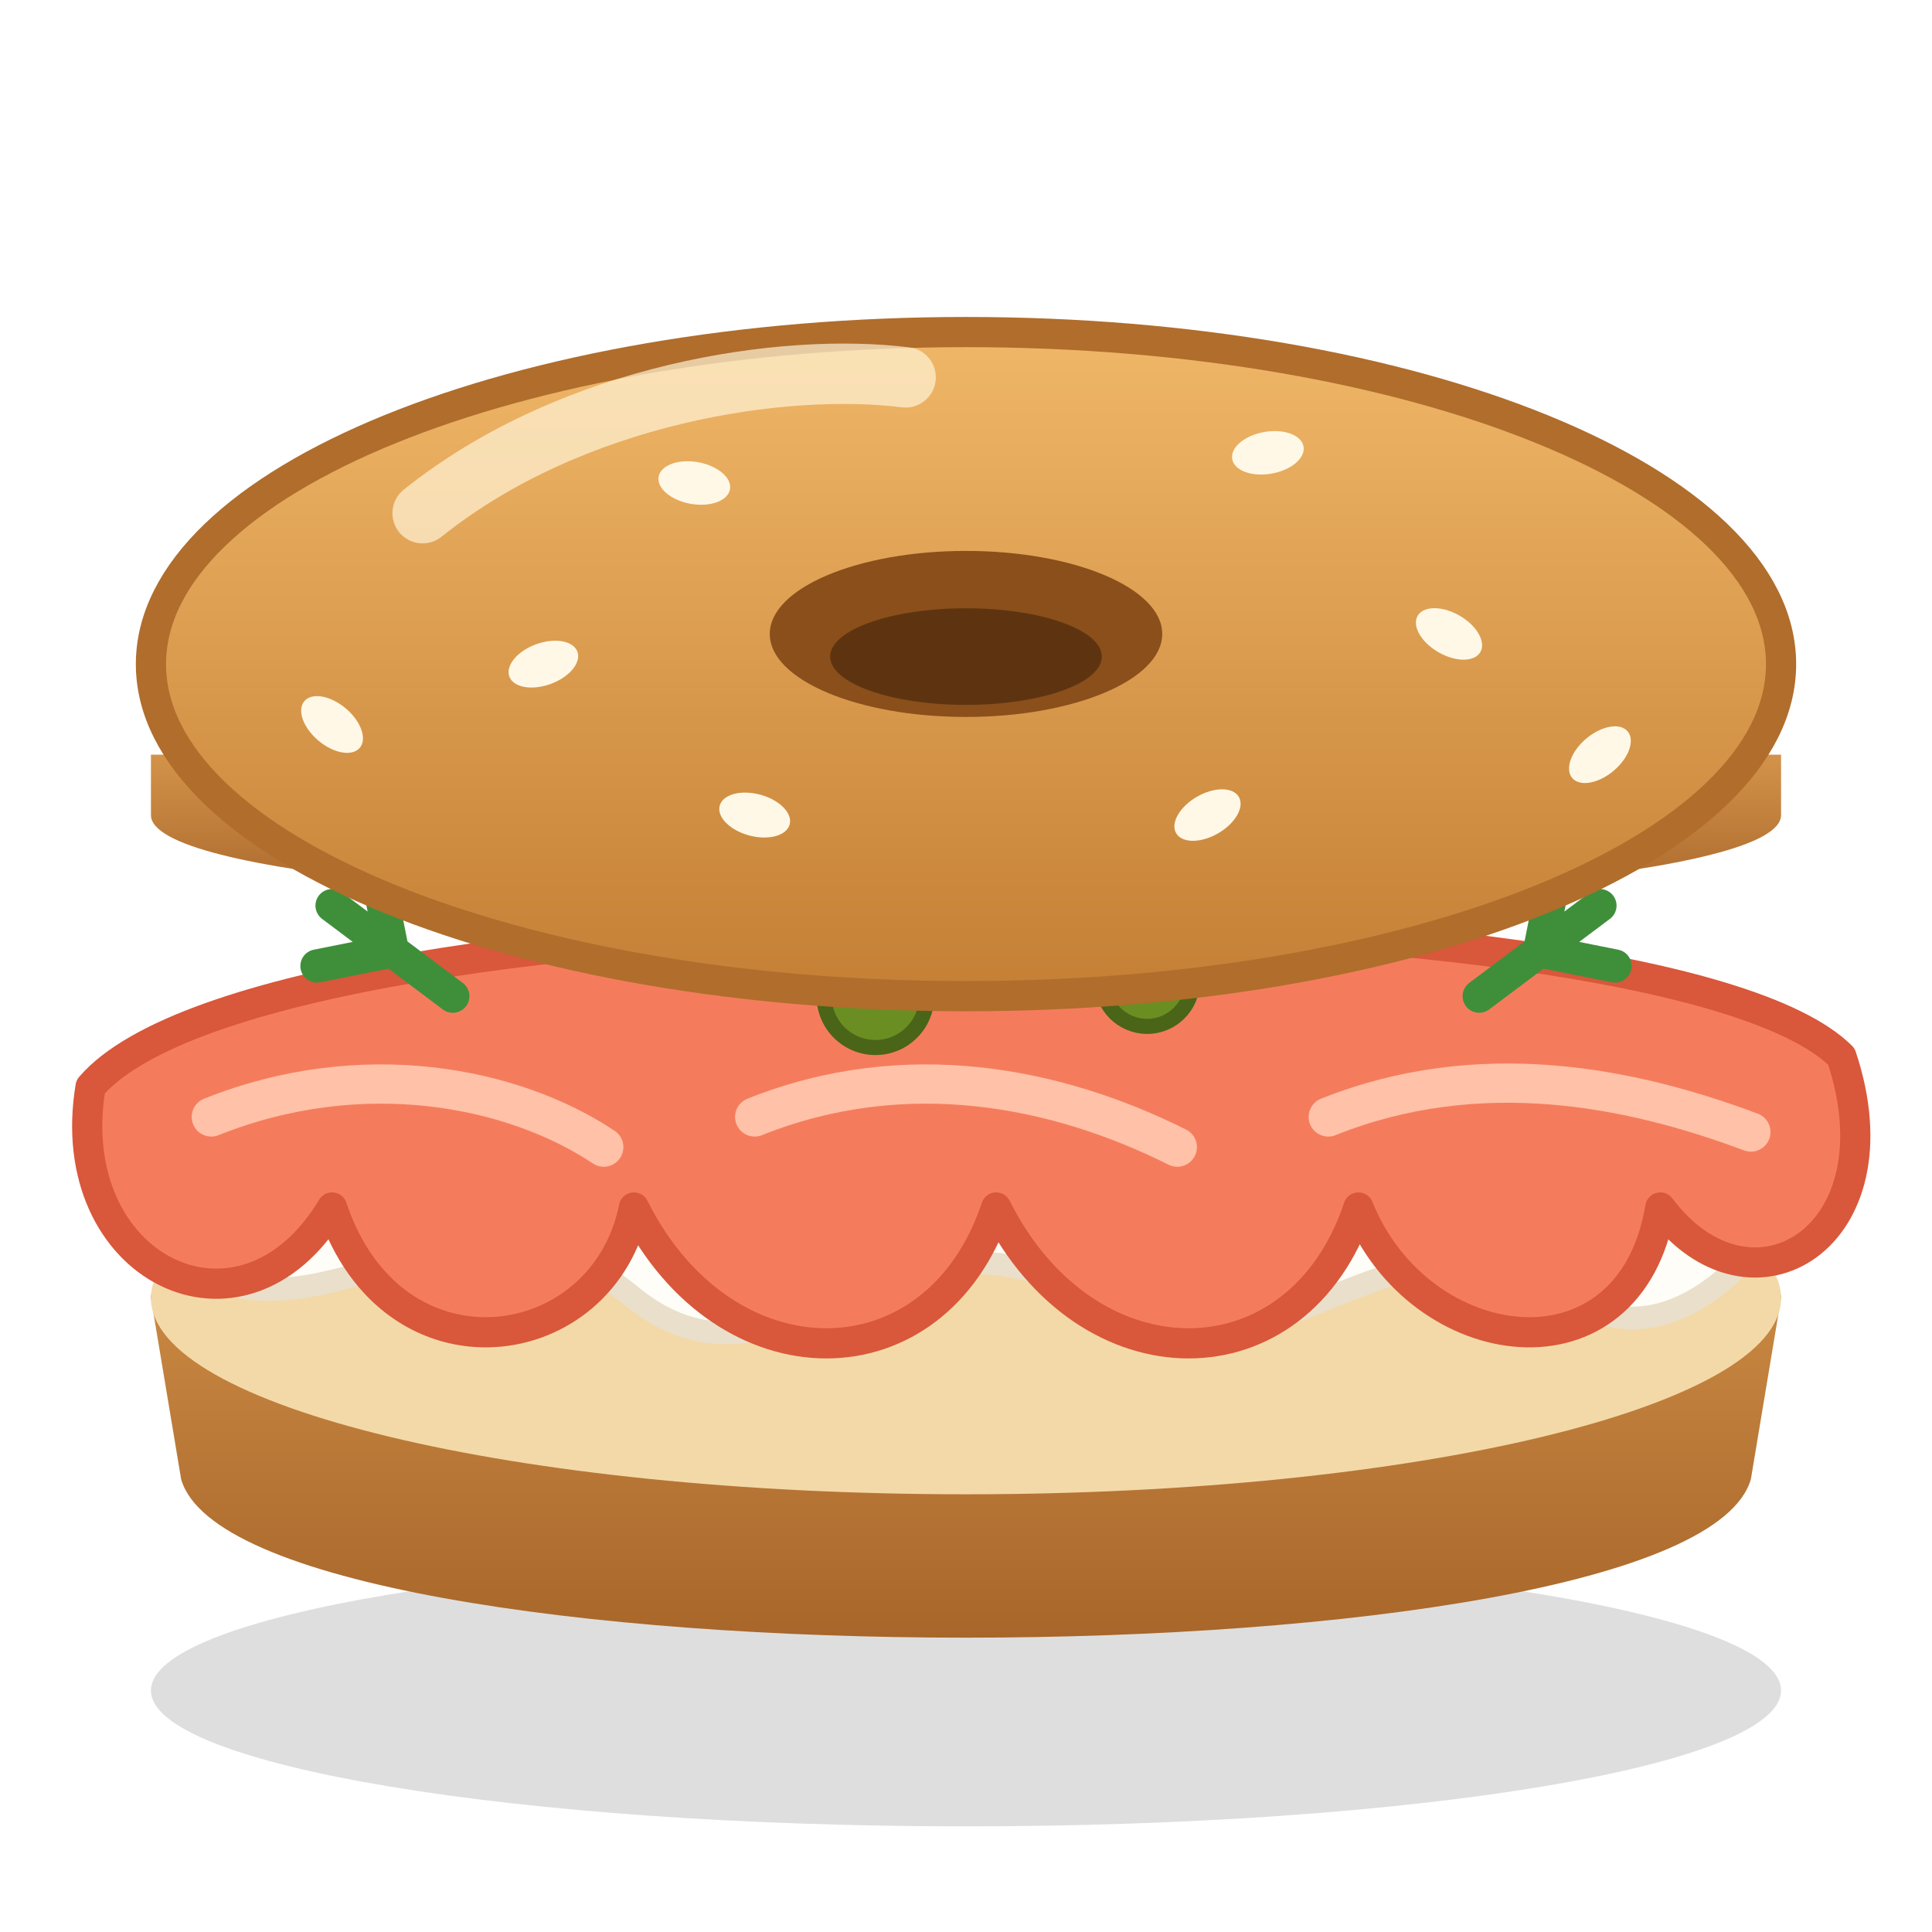
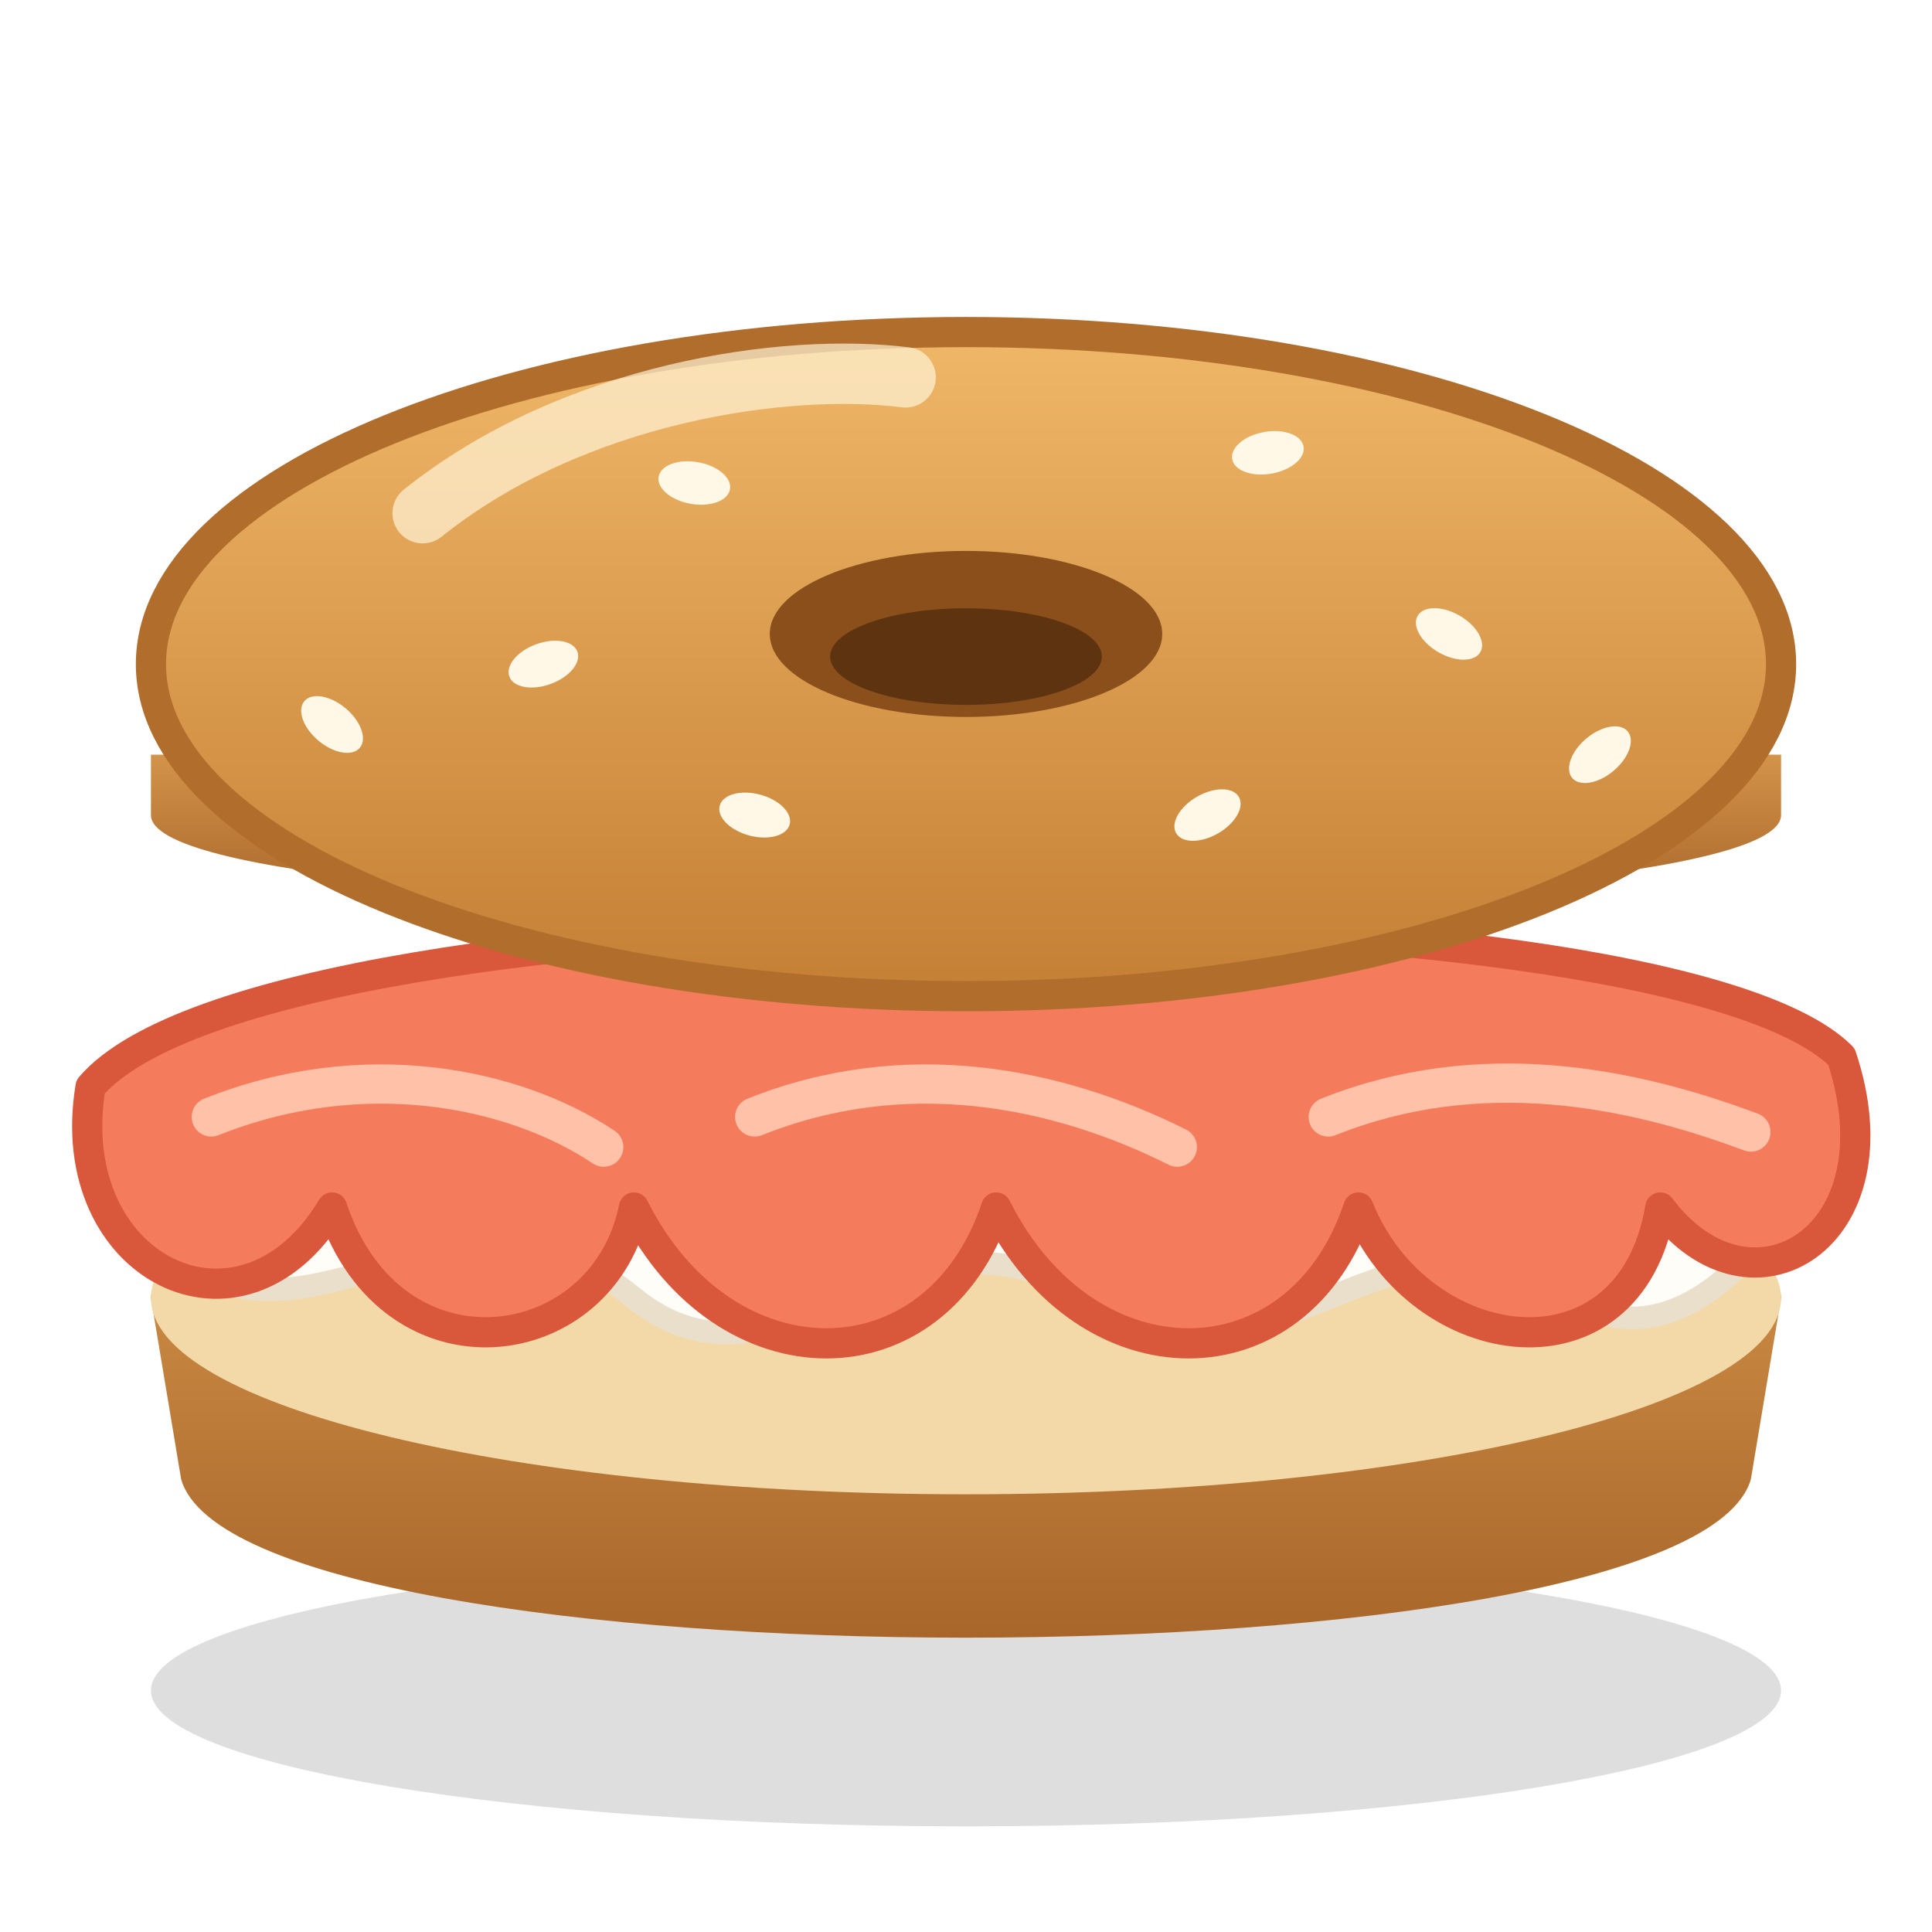
<svg xmlns="http://www.w3.org/2000/svg" viewBox="0 0 128 128">
  <defs>
    <linearGradient id="crust" x1="0" y1="0" x2="0" y2="1">
      <stop offset="0" stop-color="#f0b768" />
      <stop offset="1" stop-color="#c47f35" />
    </linearGradient>
    <linearGradient id="side" x1="0" y1="0" x2="0" y2="1">
      <stop offset="0" stop-color="#d3934a" />
      <stop offset="1" stop-color="#a8662a" />
    </linearGradient>
  </defs>
  <ellipse cx="64" cy="112" rx="54" ry="9" fill="#000" opacity=".13" />
  <path d="M10 86 C10 76 118 76 118 86 L116 98 C112 112 16 112 12 98 Z" fill="url(#side)" />
  <ellipse cx="64" cy="86" rx="54" ry="13" fill="#f3d9a8" />
  <path d="M10 82 C20 92 30 76 42 86 C52 94 60 78 72 86 C84 94 92 78 104 86 C110 90 116 84 118 80 C116 70 12 70 10 82 Z" fill="#fffdf7" stroke="#eadfca" stroke-width="1.5" />
  <path d="M6 72 C4 84 16 90 22 80 C26 92 40 90 42 80 C48 92 62 92 66 80 C72 92 86 92 90 80 C94 90 108 92 110 80 C116 88 126 82 122 70 C110 58 18 58 6 72 Z" fill="#f47c5c" stroke="#d9573a" stroke-width="2" stroke-linejoin="round" />
  <g stroke="#ffc1a8" stroke-width="2.6" fill="none" stroke-linecap="round">
    <path d="M14 74 C24 70 34 72 40 76" />
    <path d="M50 74 C60 70 70 72 78 76" />
    <path d="M88 74 C98 70 108 72 116 75" />
  </g>
-   <g stroke="#3f8f3a" stroke-width="2.2" stroke-linecap="round" fill="none">
-     <path d="M30 66 l-8 -6 M26 63 l-1 -5 M26 63 l-5 1" />
-     <path d="M98 66 l8 -6 M102 63 l1 -5 M102 63 l5 1" />
-   </g>
-   <circle cx="58" cy="66" r="3.4" fill="#6b8e23" stroke="#4a6418" />
-   <circle cx="76" cy="65" r="3" fill="#6b8e23" stroke="#4a6418" />
  <path d="M10 54 C10 62 118 62 118 54 L118 50 L10 50 Z" fill="url(#side)" />
  <ellipse cx="64" cy="44" rx="54" ry="22" fill="url(#crust)" stroke="#b06d2c" stroke-width="2" />
  <ellipse cx="64" cy="42" rx="13" ry="5.5" fill="#8a4f1b" />
  <ellipse cx="64" cy="43.5" rx="9" ry="3.2" fill="#5e3410" />
  <path d="M28 34 C38 26 52 24 60 25" stroke="#fff3d6" stroke-width="4" stroke-linecap="round" fill="none" opacity=".7" />
  <g fill="#fff8e6">
    <ellipse cx="36" cy="44" rx="2.4" ry="1.4" transform="rotate(-20 36 44)" />
    <ellipse cx="46" cy="32" rx="2.4" ry="1.4" transform="rotate(10 46 32)" />
    <ellipse cx="84" cy="30" rx="2.4" ry="1.4" transform="rotate(-10 84 30)" />
    <ellipse cx="96" cy="42" rx="2.4" ry="1.4" transform="rotate(30 96 42)" />
    <ellipse cx="80" cy="54" rx="2.4" ry="1.4" transform="rotate(-30 80 54)" />
    <ellipse cx="50" cy="54" rx="2.4" ry="1.4" transform="rotate(15 50 54)" />
    <ellipse cx="22" cy="48" rx="2.4" ry="1.4" transform="rotate(40 22 48)" />
    <ellipse cx="106" cy="50" rx="2.4" ry="1.4" transform="rotate(-40 106 50)" />
  </g>
</svg>
